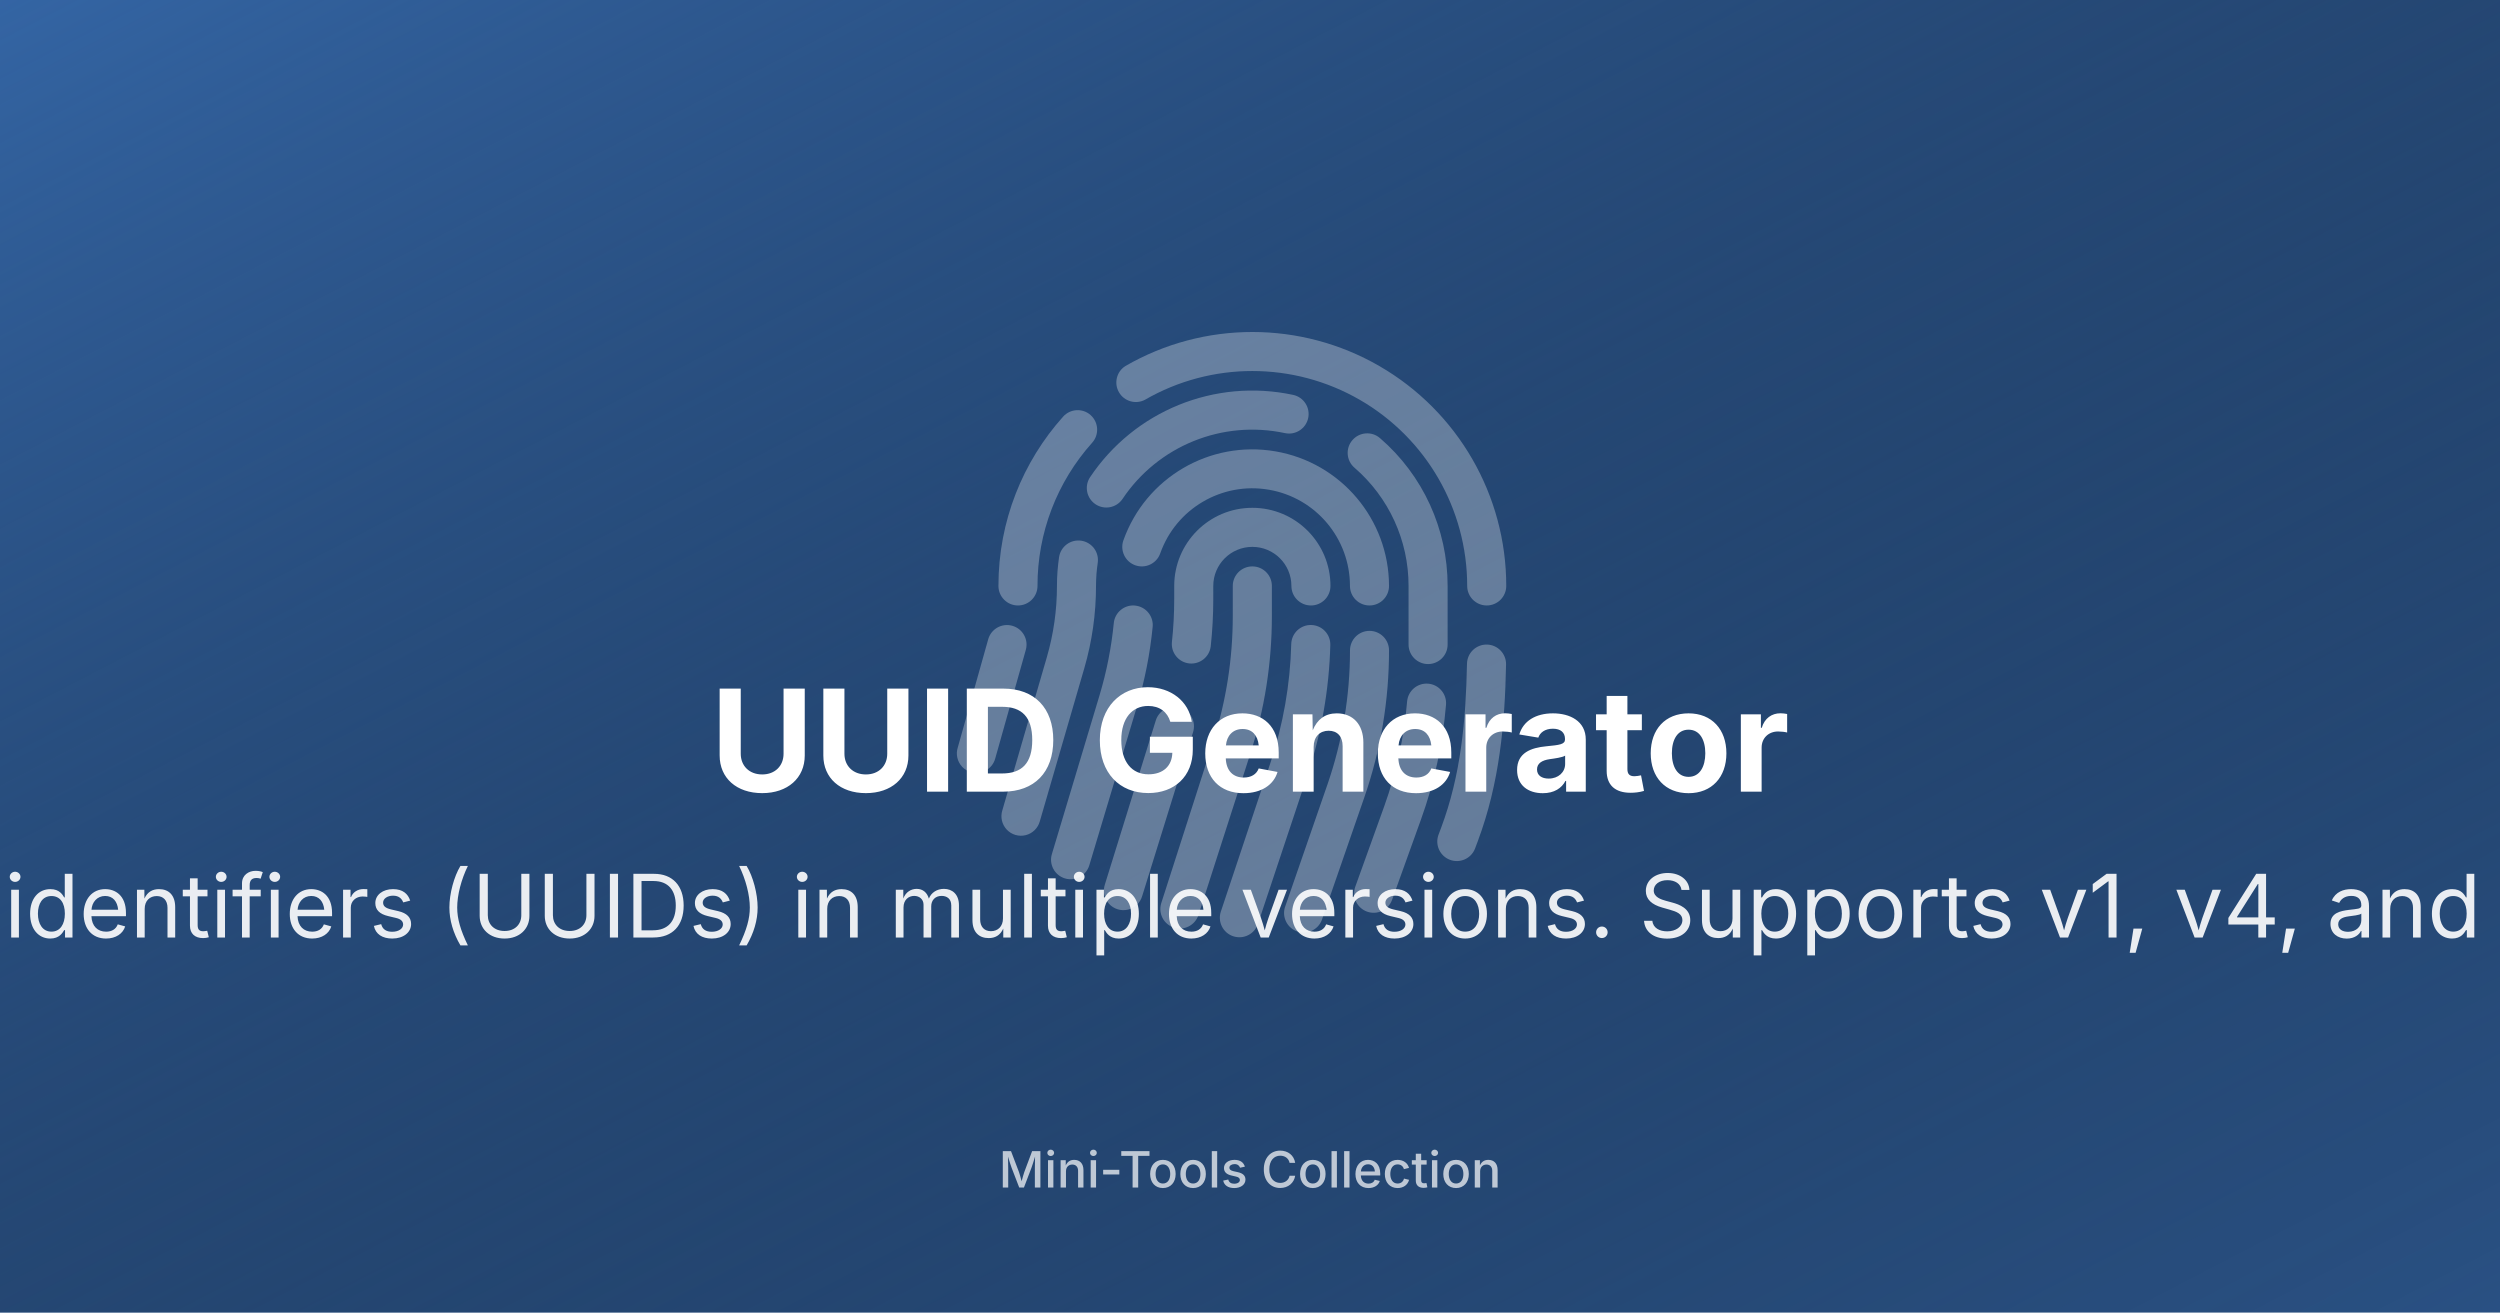
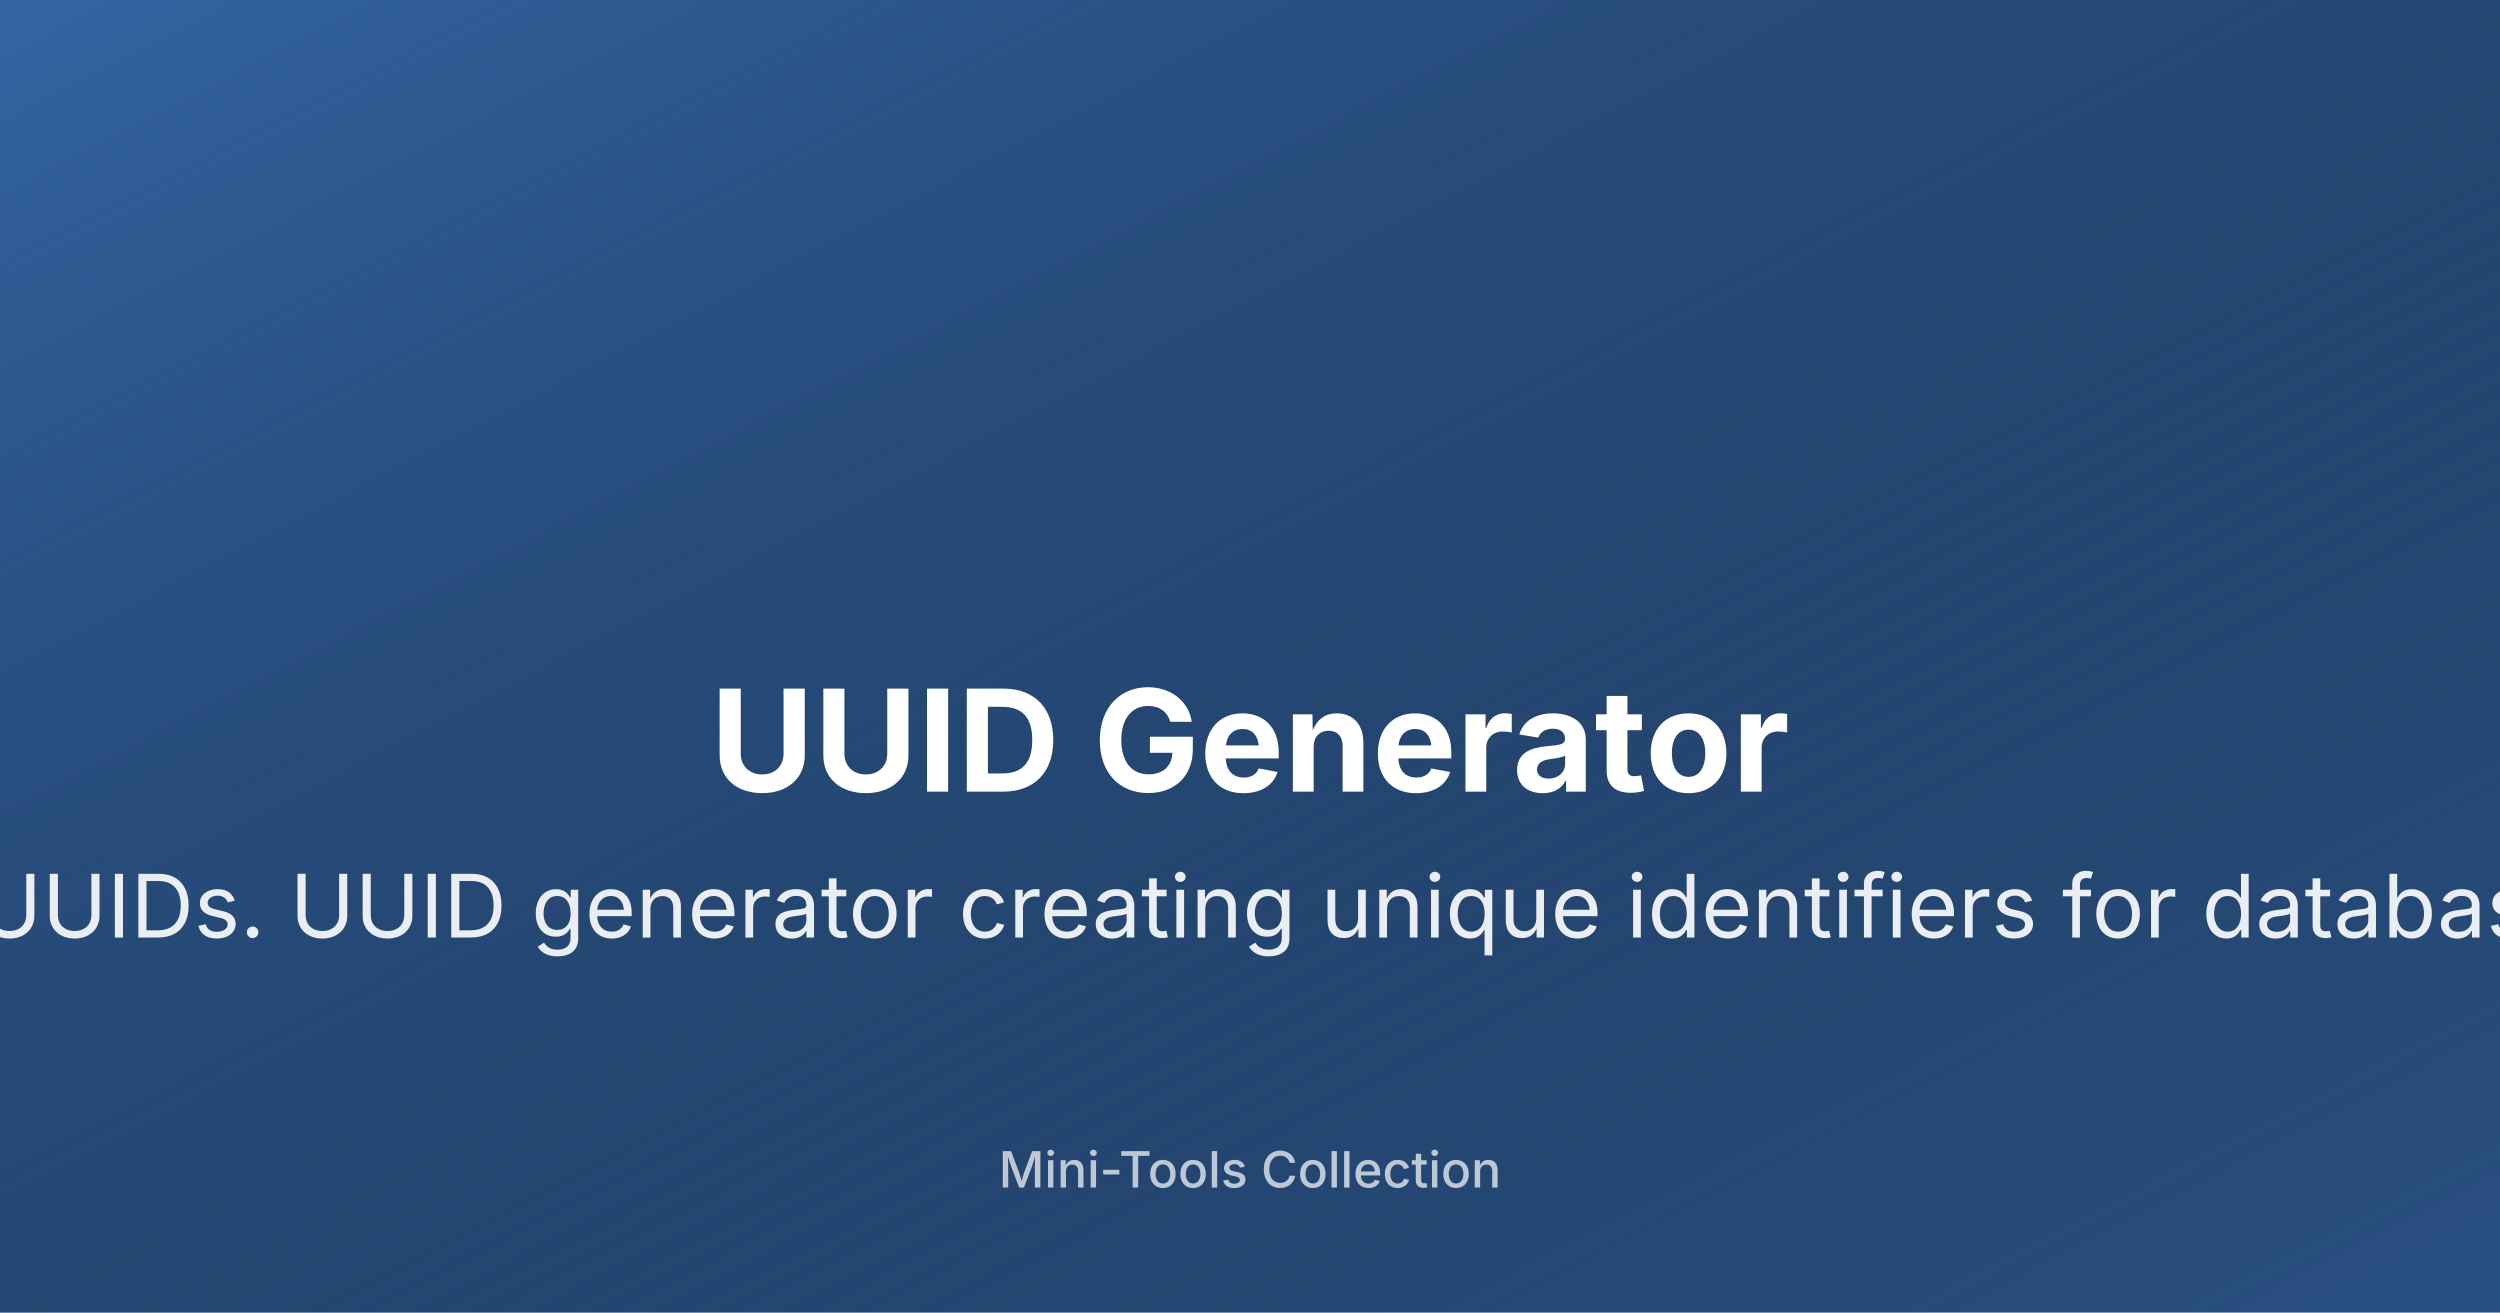
<svg xmlns="http://www.w3.org/2000/svg" width="1200" height="630" viewBox="0 0 1200 630">
  <rect width="1200" height="630" fill="#3465a4" />
  <defs>
    <linearGradient id="graduuidGeneratorTool" x1="0%" y1="0%" x2="100%" y2="100%">
      <stop offset="0%" style="stop-color:#3465a4;stop-opacity:1" />
      <stop offset="100%" style="stop-color:#000000;stop-opacity:0.2" />
    </linearGradient>
  </defs>
  <rect width="1200" height="630" fill="url(#graduuidGeneratorTool)" />
  <g transform="translate(450, 150)">
    <svg width="300" height="300" viewBox="0 0 16 16" fill="#ffffff" opacity="0.3">
-       <path d="M8.06 6.5a.5.5 0 0 1 .5.5v.776a11.5 11.5 0 0 1-.552 3.519l-1.331 4.14a.5.5 0 0 1-.952-.305l1.33-4.141a10.5 10.5 0 0 0 .504-3.213V7a.5.5 0 0 1 .5-.5Z" />
-       <path d="M6.06 7a2 2 0 1 1 4 0 .5.5 0 1 1-1 0 1 1 0 1 0-2 0v.332c0 .409-.022.816-.066 1.221A.5.5 0 0 1 6 8.447c.04-.37.06-.742.06-1.115V7Zm3.509 1a.5.5 0 0 1 .487.513 11.5 11.5 0 0 1-.587 3.339l-1.266 3.8a.5.5 0 0 1-.949-.317l1.267-3.8a10.5 10.5 0 0 0 .535-3.048A.5.5 0 0 1 9.569 8Zm-3.356 2.115a.5.5 0 0 1 .33.626L5.24 14.939a.5.5 0 1 1-.955-.296l1.303-4.199a.5.5 0 0 1 .625-.329Z" />
-       <path d="M4.759 5.833A3.501 3.501 0 0 1 11.559 7a.5.5 0 0 1-1 0 2.5 2.5 0 0 0-4.857-.833.5.5 0 1 1-.943-.334Zm.3 1.67a.5.5 0 0 1 .449.546 10.72 10.72 0 0 1-.4 2.031l-1.222 4.072a.5.5 0 1 1-.958-.287L4.15 9.793a9.72 9.72 0 0 0 .363-1.842.5.5 0 0 1 .546-.449Zm6 .647a.5.5 0 0 1 .5.5c0 1.28-.213 2.552-.632 3.762l-1.09 3.145a.5.5 0 0 1-.944-.327l1.089-3.145c.382-1.105.578-2.266.578-3.435a.5.5 0 0 1 .5-.5Z" />
-       <path d="M3.902 4.222a4.996 4.996 0 0 1 5.202-2.113.5.5 0 0 1-.208.979 3.996 3.996 0 0 0-4.163 1.69.5.5 0 0 1-.831-.556Zm6.72-.955a.5.5 0 0 1 .705-.052A4.99 4.99 0 0 1 13.059 7v1.5a.5.5 0 1 1-1 0V7a3.99 3.99 0 0 0-1.386-3.028.5.5 0 0 1-.051-.705ZM3.68 5.842a.5.5 0 0 1 .422.568c-.029.192-.044.39-.044.59 0 .71-.1 1.417-.298 2.1l-1.14 3.923a.5.5 0 1 1-.96-.279L2.8 8.821A6.531 6.531 0 0 0 3.058 7c0-.25.019-.496.054-.736a.5.5 0 0 1 .568-.422Zm8.882 3.66a.5.5 0 0 1 .456.54c-.084 1-.298 1.986-.64 2.934l-.744 2.068a.5.5 0 0 1-.941-.338l.745-2.07a10.51 10.51 0 0 0 .584-2.678.5.5 0 0 1 .54-.456Z" />
-       <path d="M4.81 1.37A6.5 6.5 0 0 1 14.56 7a.5.5 0 1 1-1 0 5.5 5.5 0 0 0-8.25-4.765.5.5 0 0 1-.5-.865Zm-.89 1.257a.5.5 0 0 1 .04.706A5.478 5.478 0 0 0 2.56 7a.5.5 0 0 1-1 0c0-1.664.626-3.184 1.655-4.333a.5.5 0 0 1 .706-.04ZM1.915 8.02a.5.5 0 0 1 .346.616l-.779 2.767a.5.5 0 1 1-.962-.27l.778-2.767a.5.5 0 0 1 .617-.346Zm12.15.481a.5.5 0 0 1 .49.51c-.03 1.499-.161 3.025-.727 4.533l-.07.187a.5.5 0 0 1-.936-.351l.07-.187c.506-1.35.634-2.74.663-4.202a.5.5 0 0 1 .51-.49Z" />
+       &lt;path d="M8.06 6.5a.5.5 0 0 1 .5.5v.776a11.5 11.5 0 0 1-.552 3.519l-1.331 4.14a.5.5 0 0 1-.952-.305l1.33-4.141a10.5 10.5 0 0 0 .504-3.213V7a.5.5 0 0 1 .5-.5Z"/&gt;&lt;path d="M6.06 7a2 2 0 1 1 4 0 .5.5 0 1 1-1 0 1 1 0 1 0-2 0v.332c0 .409-.022.816-.066 1.221A.5.5 0 0 1 6 8.447c.04-.37.06-.742.06-1.115V7Zm3.509 1a.5.5 0 0 1 .487.513 11.5 11.5 0 0 1-.587 3.339l-1.266 3.8a.5.5 0 0 1-.949-.317l1.267-3.8a10.5 10.5 0 0 0 .535-3.048A.5.5 0 0 1 9.569 8Zm-3.356 2.115a.5.5 0 0 1 .33.626L5.24 14.939a.5.5 0 1 1-.955-.296l1.303-4.199a.5.5 0 0 1 .625-.329Z"/&gt;&lt;path d="M4.759 5.833A3.501 3.501 0 0 1 11.559 7a.5.5 0 0 1-1 0 2.5 2.5 0 0 0-4.857-.833.5.5 0 1 1-.943-.334Zm.3 1.67a.5.5 0 0 1 .449.546 10.72 10.72 0 0 1-.4 2.031l-1.222 4.072a.5.5 0 1 1-.958-.287L4.15 9.793a9.72 9.72 0 0 0 .363-1.842.5.5 0 0 1 .546-.449Zm6 .647a.5.5 0 0 1 .5.5c0 1.28-.213 2.552-.632 3.762l-1.09 3.145a.5.5 0 0 1-.944-.327l1.089-3.145c.382-1.105.578-2.266.578-3.435a.5.5 0 0 1 .5-.5Z"/&gt;&lt;path d="M3.902 4.222a4.996 4.996 0 0 1 5.202-2.113.5.5 0 0 1-.208.979 3.996 3.996 0 0 0-4.163 1.69.5.5 0 0 1-.831-.556Zm6.72-.955a.5.5 0 0 1 .705-.052A4.99 4.99 0 0 1 13.059 7v1.5a.5.5 0 1 1-1 0V7a3.99 3.99 0 0 0-1.386-3.028.5.5 0 0 1-.051-.705ZM3.68 5.842a.5.5 0 0 1 .422.568c-.029.192-.044.39-.044.59 0 .71-.1 1.417-.298 2.1l-1.14 3.923a.5.5 0 1 1-.96-.279L2.8 8.821A6.531 6.531 0 0 0 3.058 7c0-.25.019-.496.054-.736a.5.5 0 0 1 .568-.422Zm8.882 3.66a.5.5 0 0 1 .456.54c-.084 1-.298 1.986-.64 2.934l-.744 2.068a.5.5 0 0 1-.941-.338l.745-2.07a10.51 10.51 0 0 0 .584-2.678.5.5 0 0 1 .54-.456Z"/&gt;&lt;path d="M4.81 1.37A6.5 6.5 0 0 1 14.56 7a.5.5 0 1 1-1 0 5.5 5.5 0 0 0-8.25-4.765.5.5 0 0 1-.5-.865Zm-.89 1.257a.5.5 0 0 1 .04.706A5.478 5.478 0 0 0 2.56 7a.5.5 0 0 1-1 0c0-1.664.626-3.184 1.655-4.333a.5.5 0 0 1 .706-.04ZM1.915 8.02a.5.5 0 0 1 .346.616l-.779 2.767a.5.5 0 1 1-.962-.27l.778-2.767a.5.5 0 0 1 .617-.346Zm12.15.481a.5.5 0 0 1 .49.51c-.03 1.499-.161 3.025-.727 4.533l-.07.187a.5.5 0 0 1-.936-.351l.07-.187c.506-1.35.634-2.74.663-4.202a.5.5 0 0 1 .51-.49Z"/&gt;
    </svg>
  </g>
  <text x="600" y="380" font-family="system-ui, -apple-system, sans-serif" font-size="68" font-weight="700" fill="#ffffff" text-anchor="middle">
    UUID Generator
  </text>
  <text x="600" y="450" font-family="system-ui, -apple-system, sans-serif" font-size="42" font-weight="400" fill="#ffffff" text-anchor="middle" opacity="0.9">
-     Generate unique identifiers (UUIDs) in multiple versions. Supports v1, v4, and NIL UUIDs with...
+     Generate v1, v4, v7 UUIDs. UUID generator creating unique identifiers for databases, APIs with bulk...
  </text>
  <text x="600" y="570" font-family="system-ui, -apple-system, sans-serif" font-size="24" font-weight="500" fill="#ffffff" text-anchor="middle" opacity="0.7">
    Mini-Tools Collection
  </text>
</svg>
